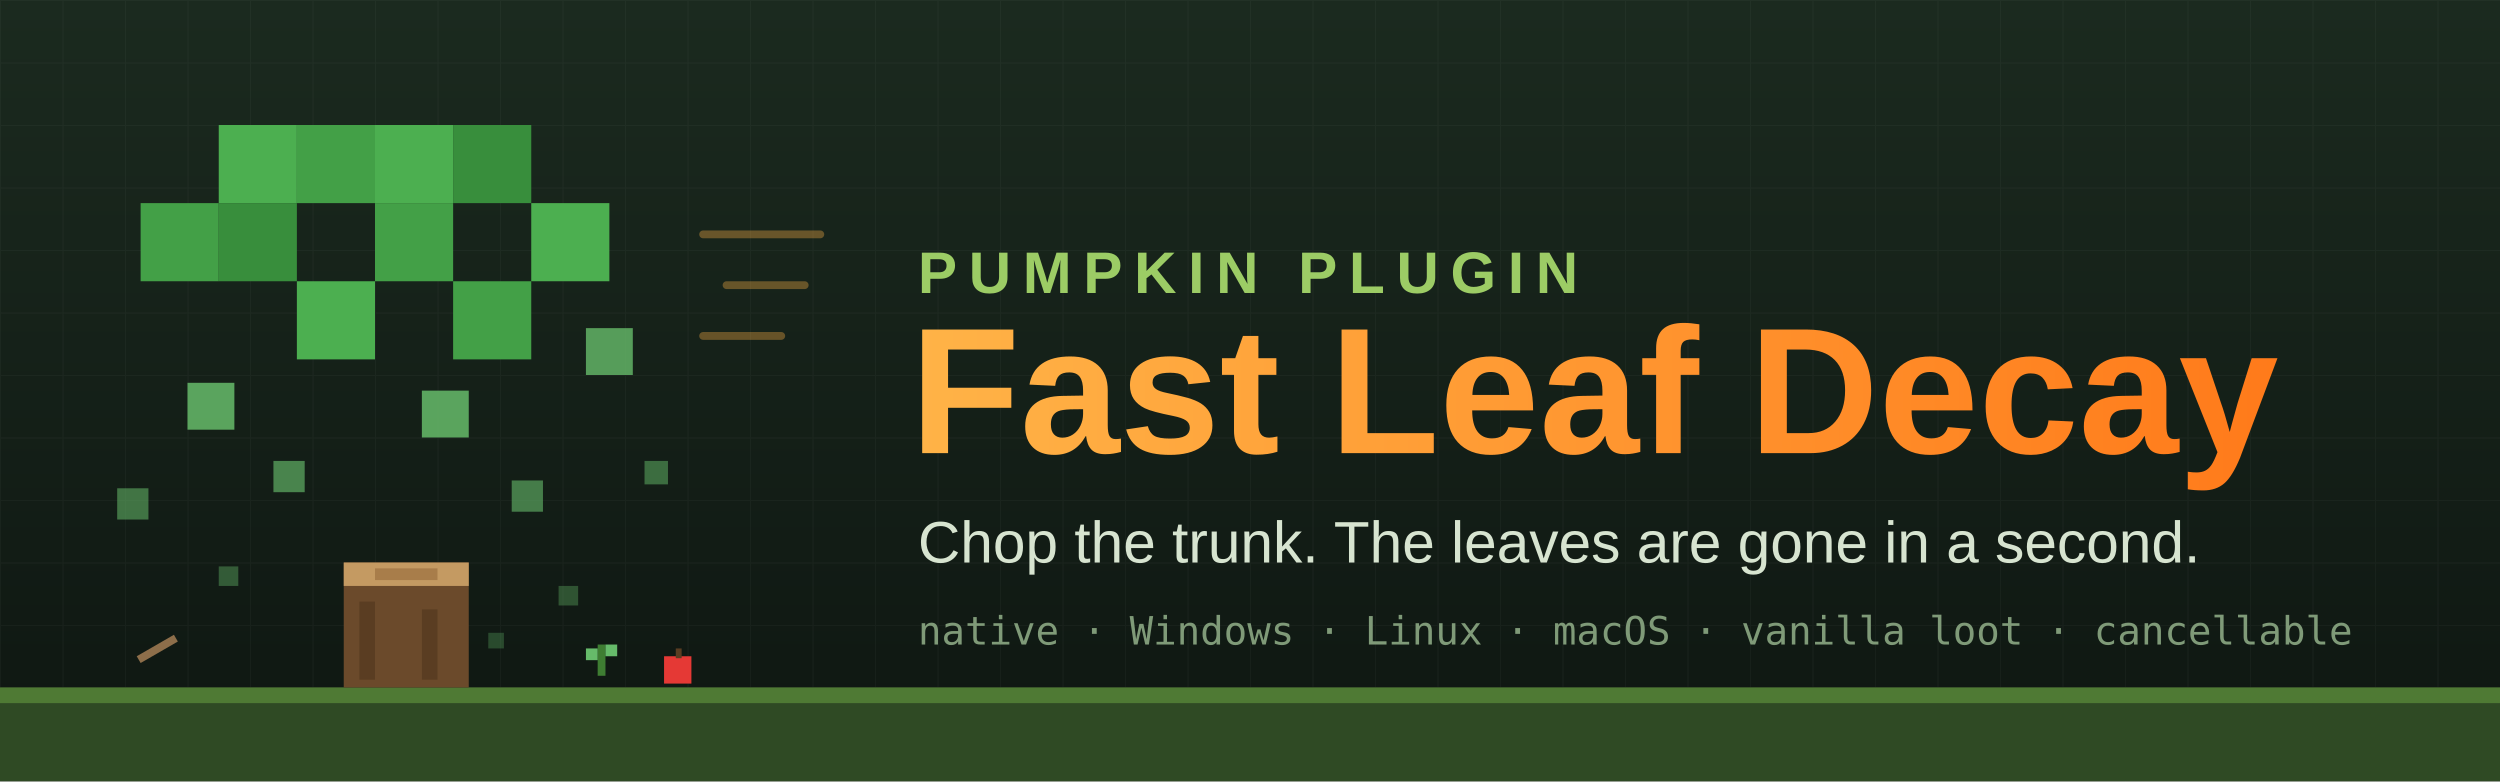
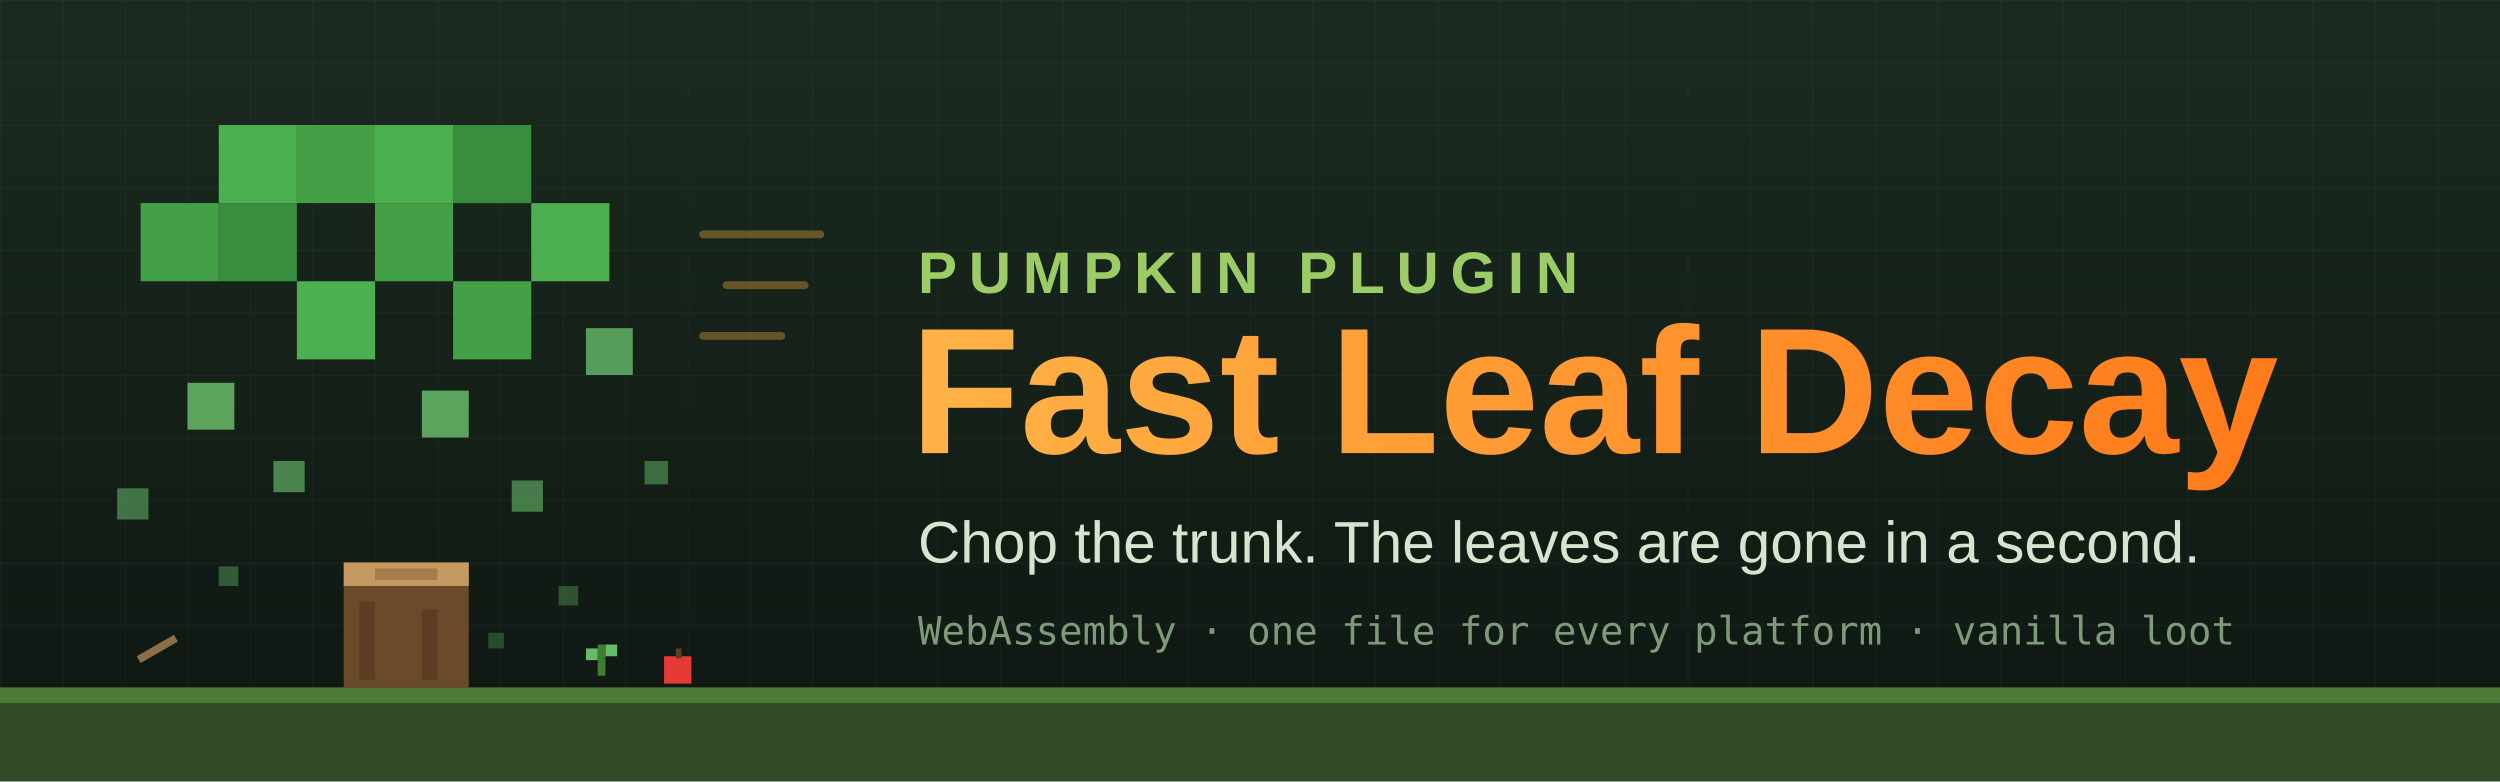
<svg xmlns="http://www.w3.org/2000/svg" width="1280" height="400" viewBox="0 0 1280 400">
  <defs>
    <linearGradient id="sky" x1="0" y1="0" x2="0" y2="1">
      <stop offset="0" stop-color="#1b2a1f" />
      <stop offset="1" stop-color="#0e1611" />
    </linearGradient>
    <linearGradient id="title" x1="0" y1="0" x2="1" y2="0">
      <stop offset="0" stop-color="#ffb347" />
      <stop offset="1" stop-color="#ff7a1a" />
    </linearGradient>
    <pattern id="grid" width="32" height="32" patternUnits="userSpaceOnUse">
      <path d="M32 0H0V32" fill="none" stroke="#ffffff" stroke-opacity="0.035" stroke-width="1" />
    </pattern>
  </defs>
  <rect width="1280" height="400" fill="url(#sky)" />
  <rect width="1280" height="400" fill="url(#grid)" />
  <rect x="0" y="352" width="1280" height="48" fill="#2f4a24" />
  <rect x="0" y="352" width="1280" height="8" fill="#4f7a34" />
  <g transform="translate(176 288)">
    <rect x="0" y="0" width="64" height="64" fill="#6b4a2b" />
    <rect x="0" y="0" width="64" height="12" fill="#c49a62" />
    <rect x="16" y="3" width="32" height="6" fill="#a87d4a" />
    <rect x="8" y="20" width="8" height="40" fill="#5a3d22" />
    <rect x="40" y="24" width="8" height="36" fill="#5a3d22" />
  </g>
  <g fill="#4caf50">
    <rect x="112" y="64" width="40" height="40" />
    <rect x="152" y="64" width="40" height="40" fill="#43a047" />
    <rect x="192" y="64" width="40" height="40" />
    <rect x="232" y="64" width="40" height="40" fill="#388e3c" />
    <rect x="72" y="104" width="40" height="40" fill="#43a047" />
    <rect x="112" y="104" width="40" height="40" fill="#388e3c" />
    <rect x="192" y="104" width="40" height="40" fill="#43a047" />
    <rect x="272" y="104" width="40" height="40" />
    <rect x="152" y="144" width="40" height="40" />
    <rect x="232" y="144" width="40" height="40" fill="#43a047" />
  </g>
  <g fill="#66bb6a">
    <rect x="96" y="196" width="24" height="24" opacity="0.85" />
    <rect x="216" y="200" width="24" height="24" opacity="0.85" />
    <rect x="300" y="168" width="24" height="24" opacity="0.8" />
    <rect x="140" y="236" width="16" height="16" opacity="0.65" />
    <rect x="262" y="246" width="16" height="16" opacity="0.6" />
    <rect x="60" y="250" width="16" height="16" opacity="0.55" />
    <rect x="330" y="236" width="12" height="12" opacity="0.5" />
    <rect x="112" y="290" width="10" height="10" opacity="0.4" />
    <rect x="286" y="300" width="10" height="10" opacity="0.35" />
    <rect x="250" y="324" width="8" height="8" opacity="0.3" />
  </g>
  <g transform="translate(300 330)">
    <rect x="6" y="0" width="4" height="16" fill="#3e7d32" />
    <rect x="0" y="2" width="6" height="6" fill="#66bb6a" />
    <rect x="10" y="0" width="6" height="6" fill="#66bb6a" />
  </g>
  <g transform="translate(70 336) rotate(-30)">
    <rect x="0" y="0" width="22" height="4" fill="#8d6e4a" />
  </g>
  <g transform="translate(340 332)">
    <rect x="0" y="4" width="14" height="14" fill="#e53935" />
    <rect x="6" y="0" width="3" height="5" fill="#5a3d22" />
  </g>
  <g stroke="#ffb347" stroke-opacity="0.35" stroke-width="4" stroke-linecap="round">
    <line x1="360" y1="120" x2="420" y2="120" />
    <line x1="372" y1="146" x2="412" y2="146" />
    <line x1="360" y1="172" x2="400" y2="172" />
  </g>
  <text x="470" y="150" font-family="Segoe UI, Helvetica Neue, Arial, sans-serif" font-size="30" font-weight="600" letter-spacing="6" fill="#9ccc65">PUMPKIN PLUGIN</text>
  <text x="466" y="232" font-family="Segoe UI, Helvetica Neue, Arial, sans-serif" font-size="92" font-weight="800" fill="url(#title)">Fast Leaf Decay</text>
  <text x="470" y="288" font-family="Segoe UI, Helvetica Neue, Arial, sans-serif" font-size="30" fill="#d7e4d0">Chop the trunk. The leaves are gone in a second.</text>
-   <text x="470" y="330" font-family="Consolas, Menlo, monospace" font-size="20" fill="#7f9a78">native · Windows · Linux · macOS · vanilla loot · cancellable</text>
+   <text x="470" y="330" font-family="Consolas, Menlo, monospace" font-size="20" fill="#7f9a78">WebAssembly · one file for every platform · vanilla loot</text>
</svg>
